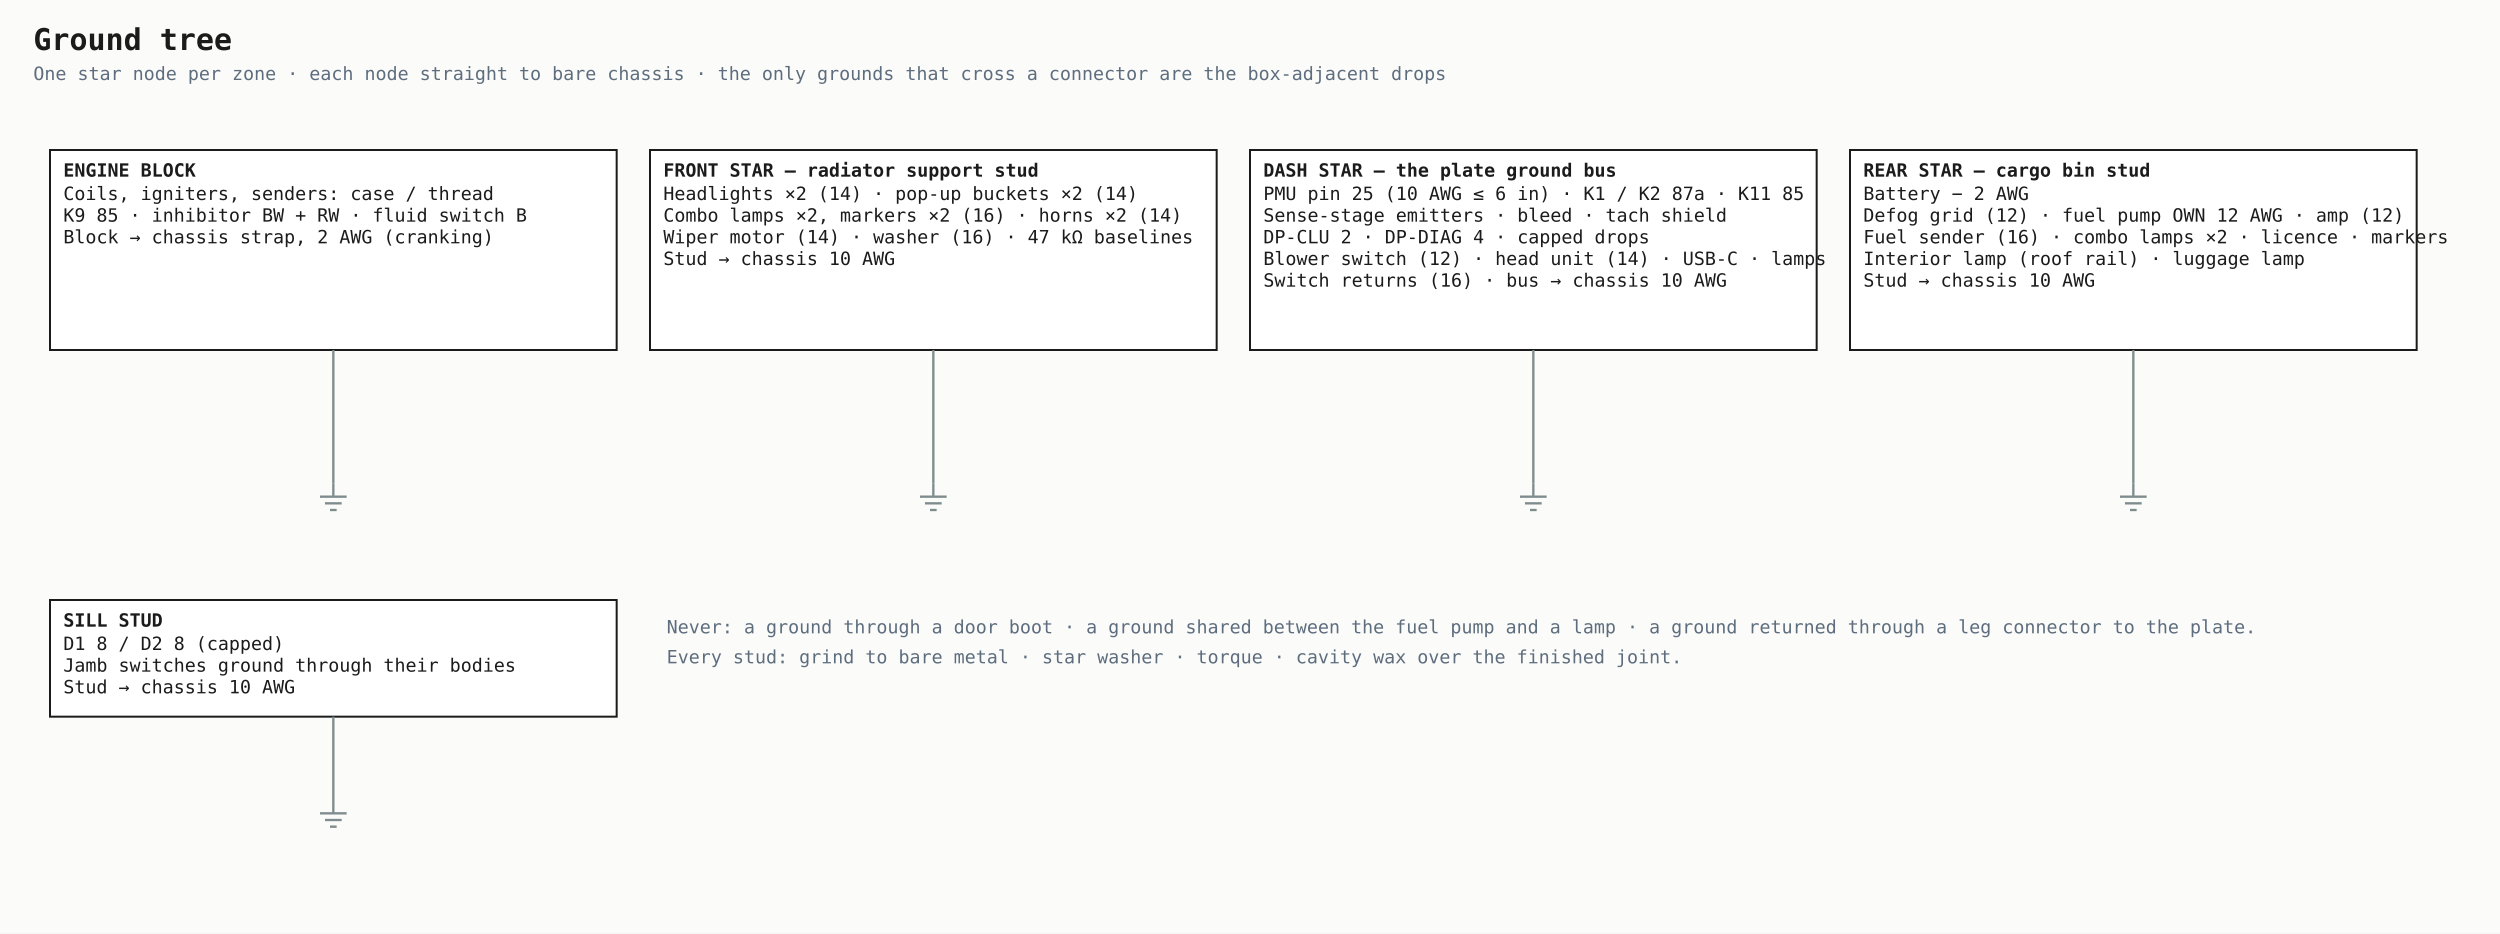
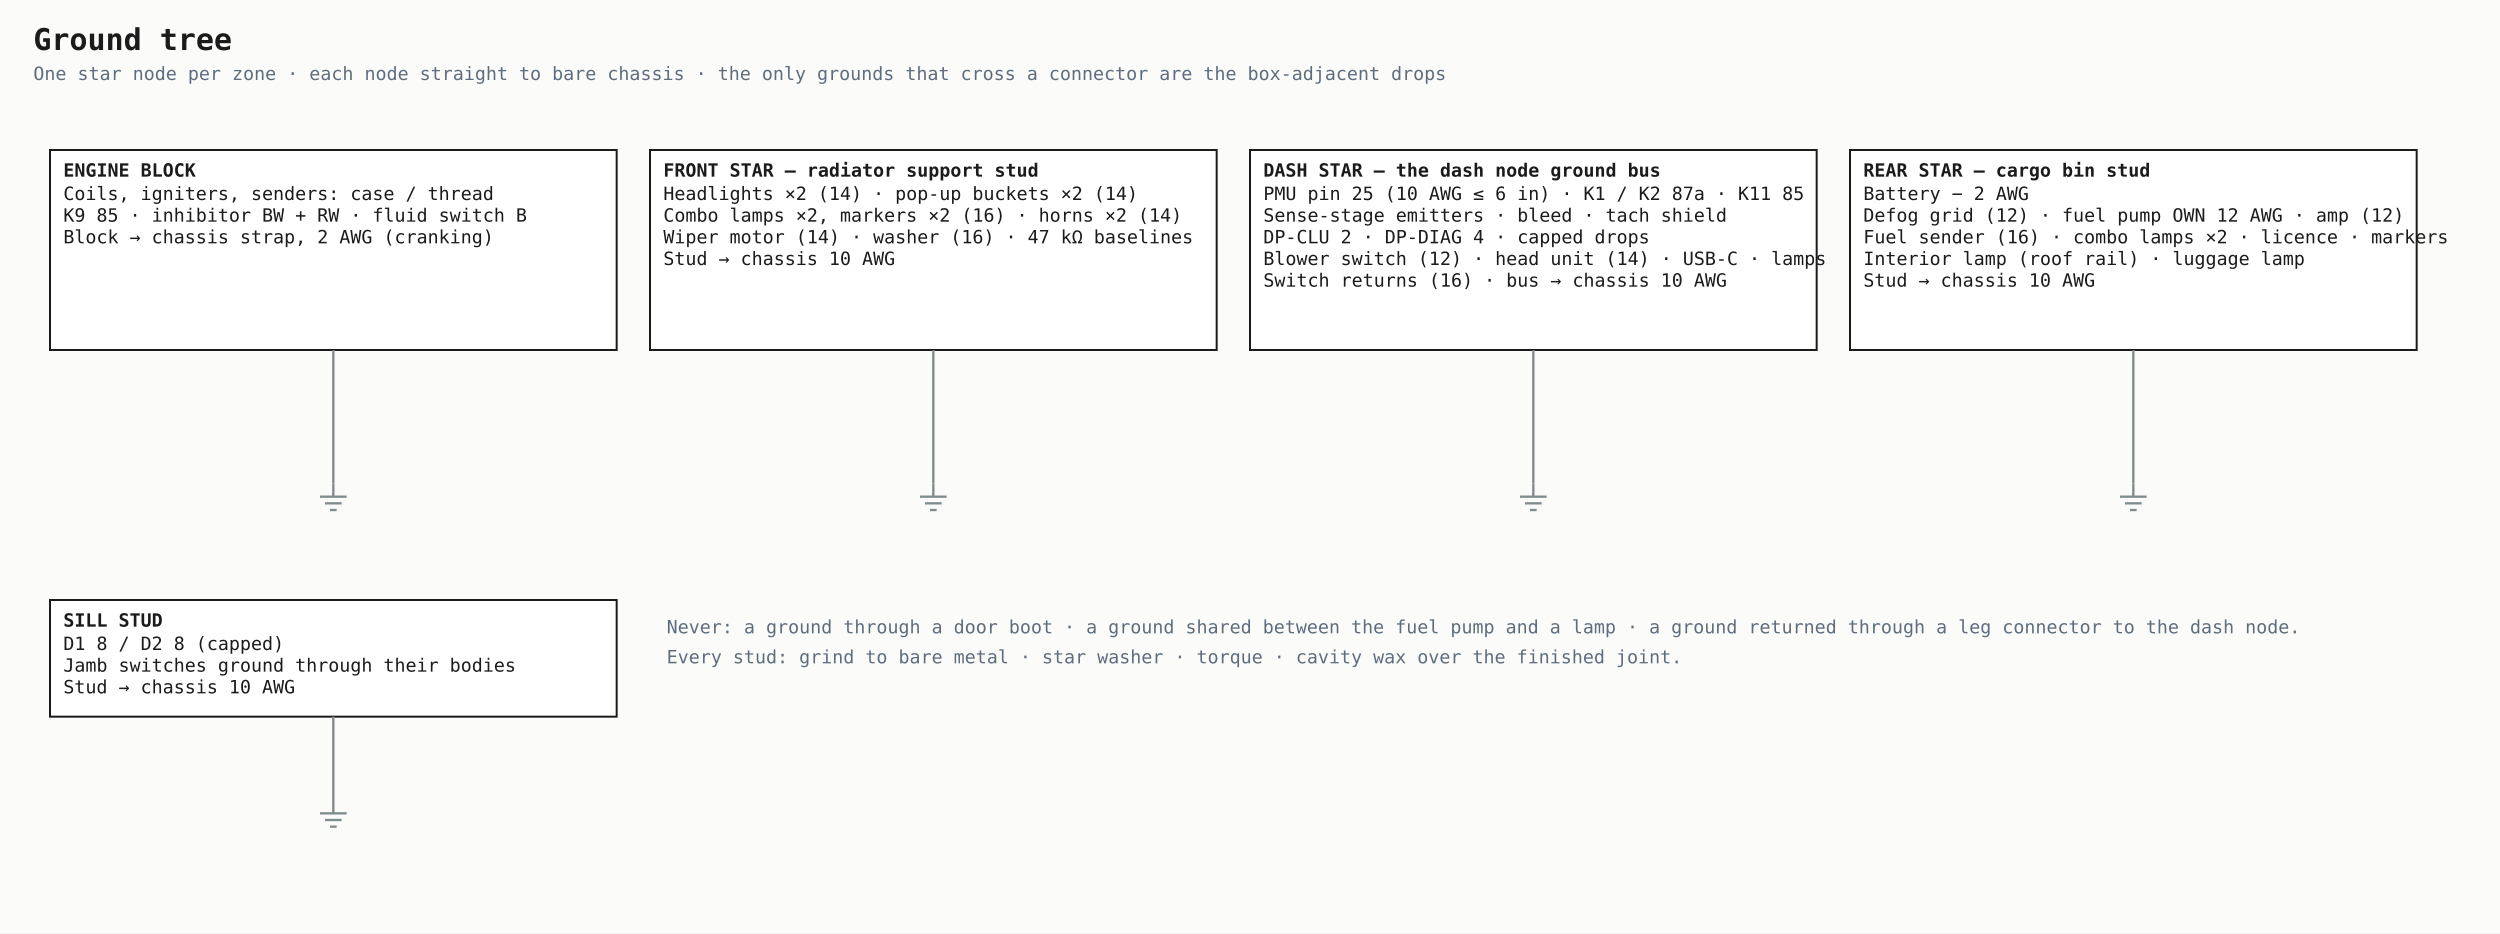
<svg xmlns="http://www.w3.org/2000/svg" width="1500" height="560" viewBox="0 0 1500 560" font-family="ui-monospace, Menlo, Consolas, 'DejaVu Sans Mono', monospace" font-size="11">
  <style>
.t{fill:#1b1b1b}.d{fill:#5d6d7e}.h{font-weight:700;fill:#1b1b1b}.w{fill:#fff}
.box{fill:#fff;stroke:#1b1b1b;stroke-width:1.2}
.zone{fill:#f4f6f6;stroke:#5d6d7e;stroke-width:1;stroke-dasharray:4 3}
.hdr{fill:#1b1b1b}
.pwr{stroke:#c0392b;stroke-width:3;fill:none}
.pwr2{stroke:#c0392b;stroke-width:1.8;fill:none}
.sig{stroke:#1b1b1b;stroke-width:1.3;fill:none}
.cap{stroke:#7f8c8d;stroke-width:1.2;fill:none;stroke-dasharray:4 3}
.gnd{stroke:#7f8c8d;stroke-width:1.4;fill:none}
.can{stroke:#1f77b4;stroke-width:1.4;fill:none;stroke-dasharray:6 3}
.blu{stroke:#1f77b4;stroke-width:1.3;fill:none}
.org{stroke:#e67e22;stroke-width:1.6;fill:none}
.vio{stroke:#8e44ad;stroke-width:1.3;fill:none}
.gry{stroke:#7f8c8d;stroke-width:1.2;fill:none}
.pnk{stroke:#e84393;stroke-width:1.2;fill:none}
.red{stroke:#c0392b;stroke-width:1.6;fill:none}
.s{font-size:10;fill:#5d6d7e}.b{fill:#1f77b4}.r{fill:#c0392b}
.mono{font-family:ui-monospace, Menlo, Consolas, 'DejaVu Sans Mono', monospace}
</style>
  <rect width="1500" height="560" fill="#fbfbf9" />
  <text x="20" y="30" font-size="18" class="h">Ground tree</text>
  <text x="20" y="48" class="d">One star node per zone · each node straight to bare chassis · the only grounds that cross a connector are the box-adjacent drops</text>
  <rect x="30.0" y="90.0" width="340.0" height="120.0" rx="0" class="box" />
  <text x="38.0" y="106.0" class="h">ENGINE BLOCK</text>
  <text x="38.0" y="120.0" class="t">Coils, igniters, senders: case / thread</text>
  <text x="38.0" y="133.0" class="t">K9 85 · inhibitor BW + RW · fluid switch B</text>
  <text x="38.0" y="146.0" class="t">Block → chassis strap, 2 AWG (cranking)</text>
  <path d="M 200.0 210.0 L 200.0 290.0" class="gnd" />
  <line x1="200.0" y1="290.0" x2="200.0" y2="298.0" class="gnd" />
  <line x1="192.0" y1="298.0" x2="208.0" y2="298.0" class="gnd" />
  <line x1="195.0" y1="302.0" x2="205.0" y2="302.0" class="gnd" />
  <line x1="198.0" y1="306.0" x2="202.0" y2="306.0" class="gnd" />
  <rect x="390.0" y="90.0" width="340.0" height="120.0" rx="0" class="box" />
  <text x="398.0" y="106.0" class="h">FRONT STAR — radiator support stud</text>
  <text x="398.0" y="120.0" class="t">Headlights ×2 (14) · pop-up buckets ×2 (14)</text>
  <text x="398.0" y="133.0" class="t">Combo lamps ×2, markers ×2 (16) · horns ×2 (14)</text>
  <text x="398.0" y="146.0" class="t">Wiper motor (14) · washer (16) · 47 kΩ baselines</text>
  <text x="398.0" y="159.0" class="t">Stud → chassis 10 AWG</text>
  <path d="M 560.0 210.0 L 560.0 290.0" class="gnd" />
  <line x1="560.0" y1="290.0" x2="560.0" y2="298.0" class="gnd" />
  <line x1="552.0" y1="298.0" x2="568.0" y2="298.0" class="gnd" />
  <line x1="555.0" y1="302.0" x2="565.0" y2="302.0" class="gnd" />
  <line x1="558.0" y1="306.0" x2="562.0" y2="306.0" class="gnd" />
  <rect x="750.0" y="90.0" width="340.0" height="120.0" rx="0" class="box" />
-   <text x="758.0" y="106.0" class="h">DASH STAR — the plate ground bus</text>
+   <text x="758.0" y="106.0" class="h">DASH STAR — the dash node ground bus</text>
  <text x="758.0" y="120.0" class="t">PMU pin 25 (10 AWG ≤ 6 in) · K1 / K2 87a · K11 85</text>
  <text x="758.0" y="133.0" class="t">Sense-stage emitters · bleed · tach shield</text>
  <text x="758.0" y="146.0" class="t">DP-CLU 2 · DP-DIAG 4 · capped drops</text>
  <text x="758.0" y="159.0" class="t">Blower switch (12) · head unit (14) · USB-C · lamps</text>
  <text x="758.0" y="172.0" class="t">Switch returns (16) · bus → chassis 10 AWG</text>
  <path d="M 920.0 210.0 L 920.0 290.0" class="gnd" />
  <line x1="920.0" y1="290.0" x2="920.0" y2="298.0" class="gnd" />
  <line x1="912.0" y1="298.0" x2="928.0" y2="298.0" class="gnd" />
  <line x1="915.0" y1="302.0" x2="925.0" y2="302.0" class="gnd" />
  <line x1="918.0" y1="306.0" x2="922.0" y2="306.0" class="gnd" />
  <rect x="1110.0" y="90.0" width="340.0" height="120.0" rx="0" class="box" />
  <text x="1118.0" y="106.0" class="h">REAR STAR — cargo bin stud</text>
  <text x="1118.0" y="120.0" class="t">Battery − 2 AWG</text>
  <text x="1118.0" y="133.0" class="t">Defog grid (12) · fuel pump OWN 12 AWG · amp (12)</text>
  <text x="1118.0" y="146.0" class="t">Fuel sender (16) · combo lamps ×2 · licence · markers</text>
  <text x="1118.0" y="159.0" class="t">Interior lamp (roof rail) · luggage lamp</text>
  <text x="1118.0" y="172.0" class="t">Stud → chassis 10 AWG</text>
  <path d="M 1280.0 210.0 L 1280.0 290.0" class="gnd" />
  <line x1="1280.0" y1="290.0" x2="1280.0" y2="298.0" class="gnd" />
  <line x1="1272.0" y1="298.0" x2="1288.0" y2="298.0" class="gnd" />
  <line x1="1275.0" y1="302.0" x2="1285.0" y2="302.0" class="gnd" />
  <line x1="1278.0" y1="306.0" x2="1282.0" y2="306.0" class="gnd" />
  <rect x="30.0" y="360.0" width="340.0" height="70.0" rx="0" class="box" />
  <text x="38.0" y="376.0" class="h">SILL STUD</text>
  <text x="38.0" y="390.0" class="t">D1 8 / D2 8 (capped)</text>
  <text x="38.0" y="403.0" class="t">Jamb switches ground through their bodies</text>
  <text x="38.0" y="416.0" class="t">Stud → chassis 10 AWG</text>
  <path d="M 200.0 430.0 L 200.0 480.0" class="gnd" />
  <line x1="200.0" y1="480.0" x2="200.0" y2="488.0" class="gnd" />
  <line x1="192.0" y1="488.0" x2="208.0" y2="488.0" class="gnd" />
  <line x1="195.0" y1="492.0" x2="205.0" y2="492.0" class="gnd" />
  <line x1="198.0" y1="496.0" x2="202.0" y2="496.0" class="gnd" />
-   <text x="400.0" y="380.0" class="d">Never: a ground through a door boot · a ground shared between the fuel pump and a lamp · a ground returned through a leg connector to the plate.</text>
+   <text x="400.0" y="380.0" class="d">Never: a ground through a door boot · a ground shared between the fuel pump and a lamp · a ground returned through a leg connector to the dash node.</text>
  <text x="400.0" y="398.0" class="d">Every stud: grind to bare metal · star washer · torque · cavity wax over the finished joint.</text>
</svg>
